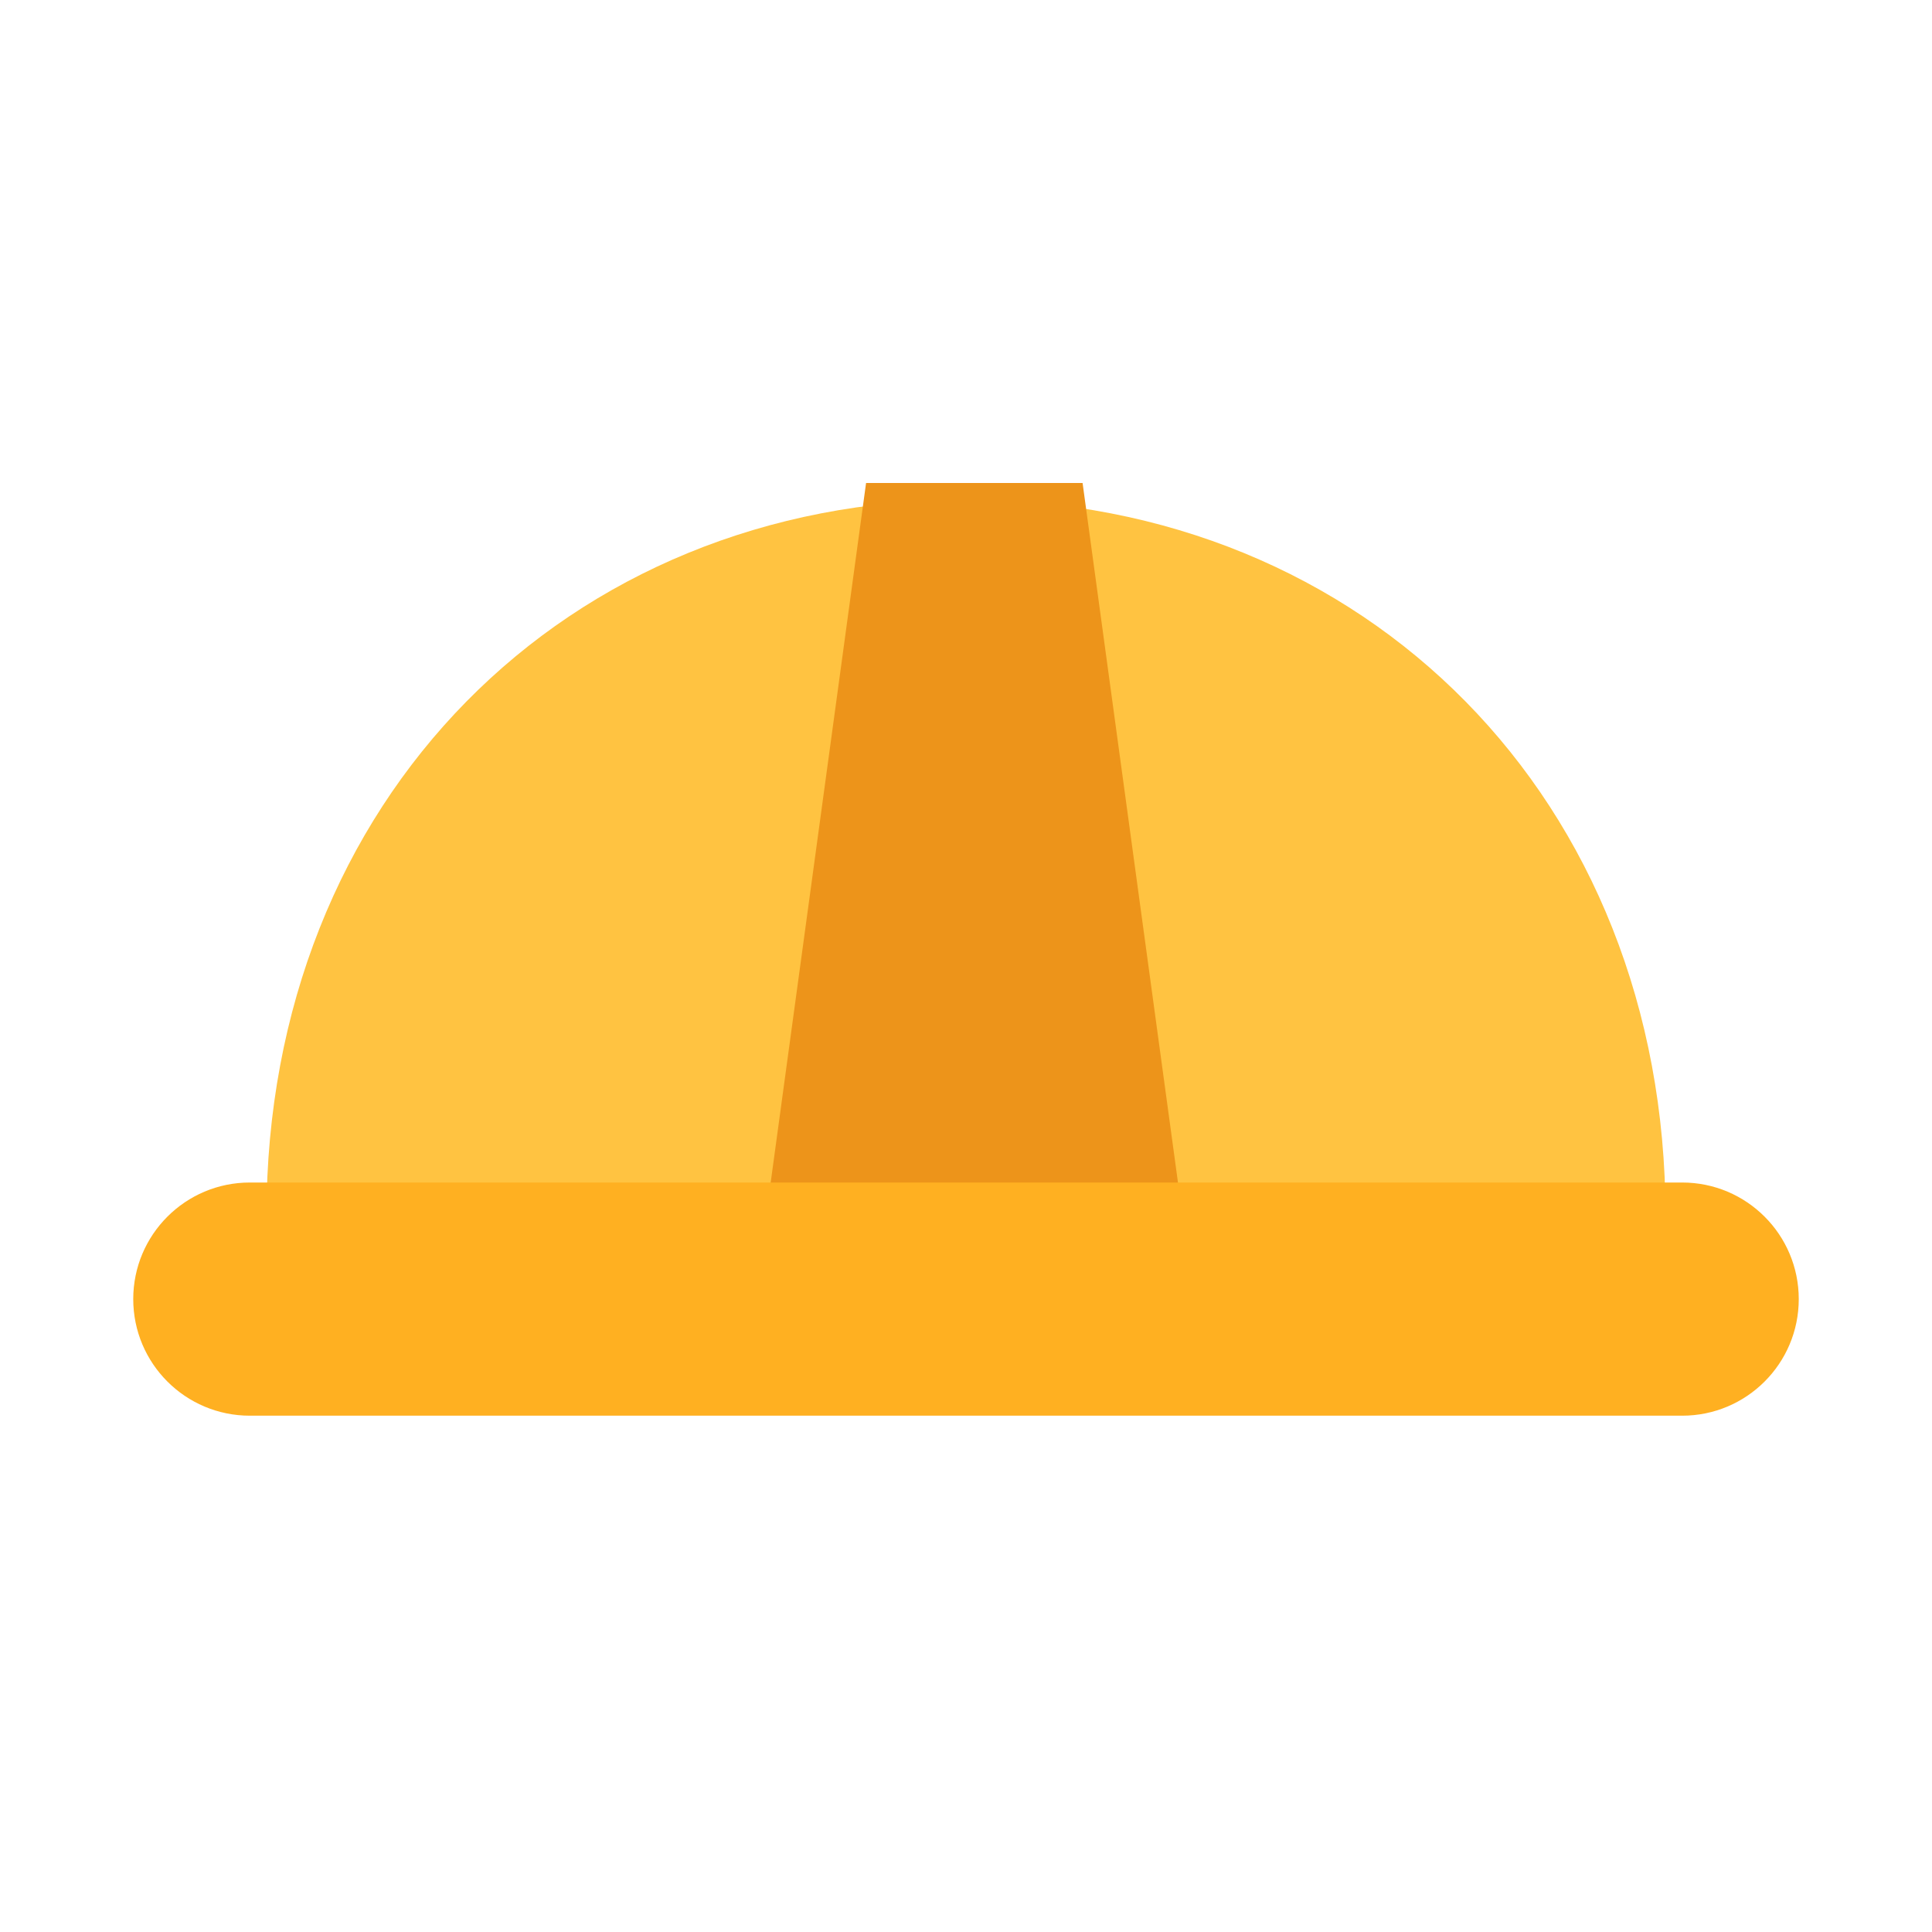
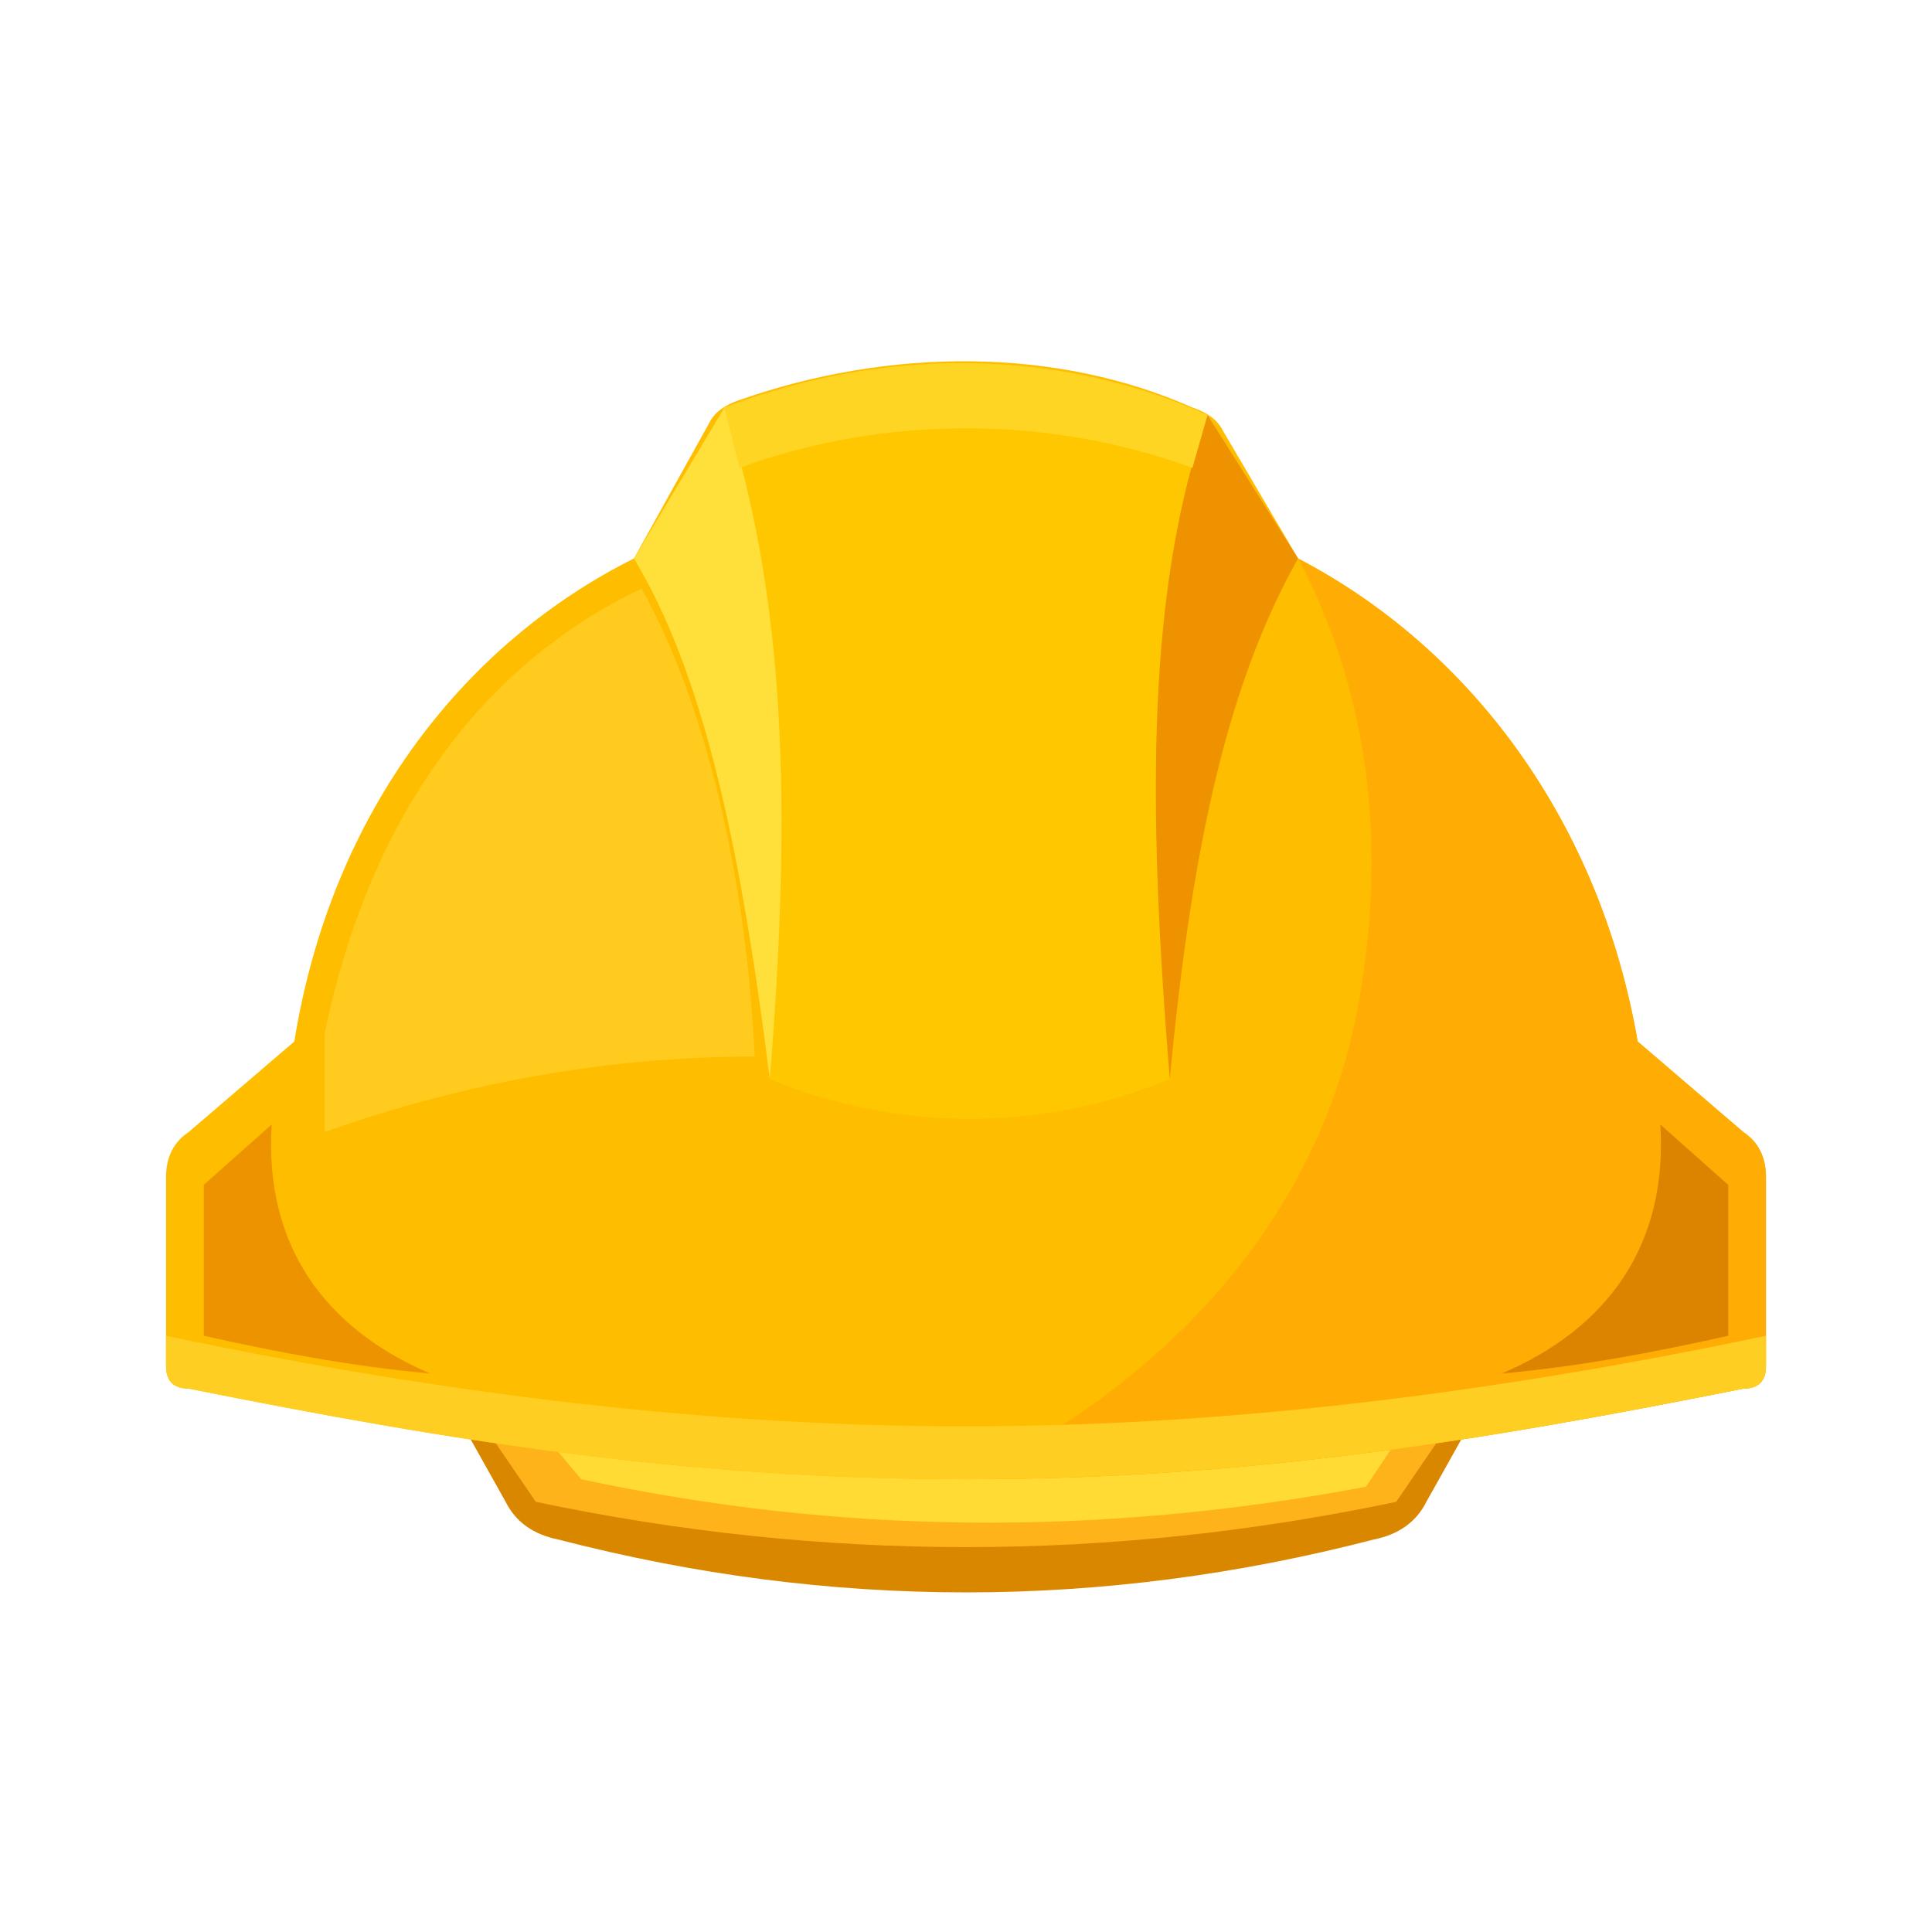
- <svg xmlns="http://www.w3.org/2000/svg" viewBox="0 0 116 116">
-   <path fill="#ffc341" d="M16 73c0-25 18-43 42-43s42 18 42 43H16Z" />
-   <path fill="#ed941a" d="M52 29h13l6 44H46z" />
-   <rect fill="#ffb021" x="8" y="71" width="100" height="14" rx="7" />
+ <svg xmlns="http://www.w3.org/2000/svg" viewBox="0 0 256 256" width="256" height="256" role="img" aria-labelledby="icon-title">
+   <g id="hard-hat">
+     <path id="visor-underside" fill="#da8700" d="M53 174H203L189 199Q187 203 182 204Q128 218 74 204Q69 203 67 199Z" />
+     <path id="front-visor" fill="#ffb31b" d="M58 180Q128 195 198 180L185 199Q128 211 71 199Z" />
+     <path id="visor-highlight" fill="#ffdb33" d="M72 190Q129 202 187 188L181 197Q128 207 77 196Z" />
+     <path id="helmet-shell" fill="#ffbd00" d="M39 138C44 107 62 85 84 74L94 56Q95 54 98 53C118 46 140 46 158 54Q161 55 162 57L172 74C195 86 212 109 217 138L231 150Q234 152 234 156V181Q234 184 231 184C196 191 165 196 128 196C91 196 60 191 25 184Q22 184 22 181V156Q22 152 25 150Z" />
+     <path id="right-shell-shade" fill="#ffad05" d="M172 74C195 86 212 109 217 138L231 150Q234 152 234 156V181Q234 184 231 184C196 191 165 196 128 196C155 183 175 161 180 133C184 111 181 91 172 74Z" />
+     <path id="left-shell-light" fill="#ffcb1e" d="M43 137C49 108 64 88 85 78C94 94 99 118 100 140C79 140 60 144 43 150Z" />
+     <path id="raised-center" fill="#ffc700" d="M96 54C117 46 140 46 160 55C155 80 153 110 155 143C138 150 119 150 102 143C103 110 101 81 96 54Z" />
+     <path id="ridge-left-bevel" fill="#ffdf39" d="M96 54L84 74C93 89 98 111 102 143C105 106 104 79 96 54Z" />
+     <path id="ridge-right-bevel" fill="#ef9200" d="M160 55L172 74C163 90 158 111 155 143C152 106 152 78 160 55Z" />
+     <path id="ridge-top-light" fill="#ffd523" d="M96 54C117 46 140 46 160 55L158 62C139 55 117 55 98 62Z" />
+     <path id="left-rim-recess" fill="#ed9300" d="M27 157L36 149C35 165 43 176 57 182C46 181 36 179 27 177Z" />
+     <path id="right-rim-recess" fill="#dc8400" d="M229 157L220 149C221 165 213 176 199 182C210 181 220 179 229 177Z" />
+     <path id="lower-rim" fill="#ffce22" d="M22 177C60 185 95 189 128 189C161 189 196 185 234 177V181Q234 184 231 184C196 191 165 196 128 196C91 196 60 191 25 184Q22 184 22 181Z" />
+   </g>
</svg>
